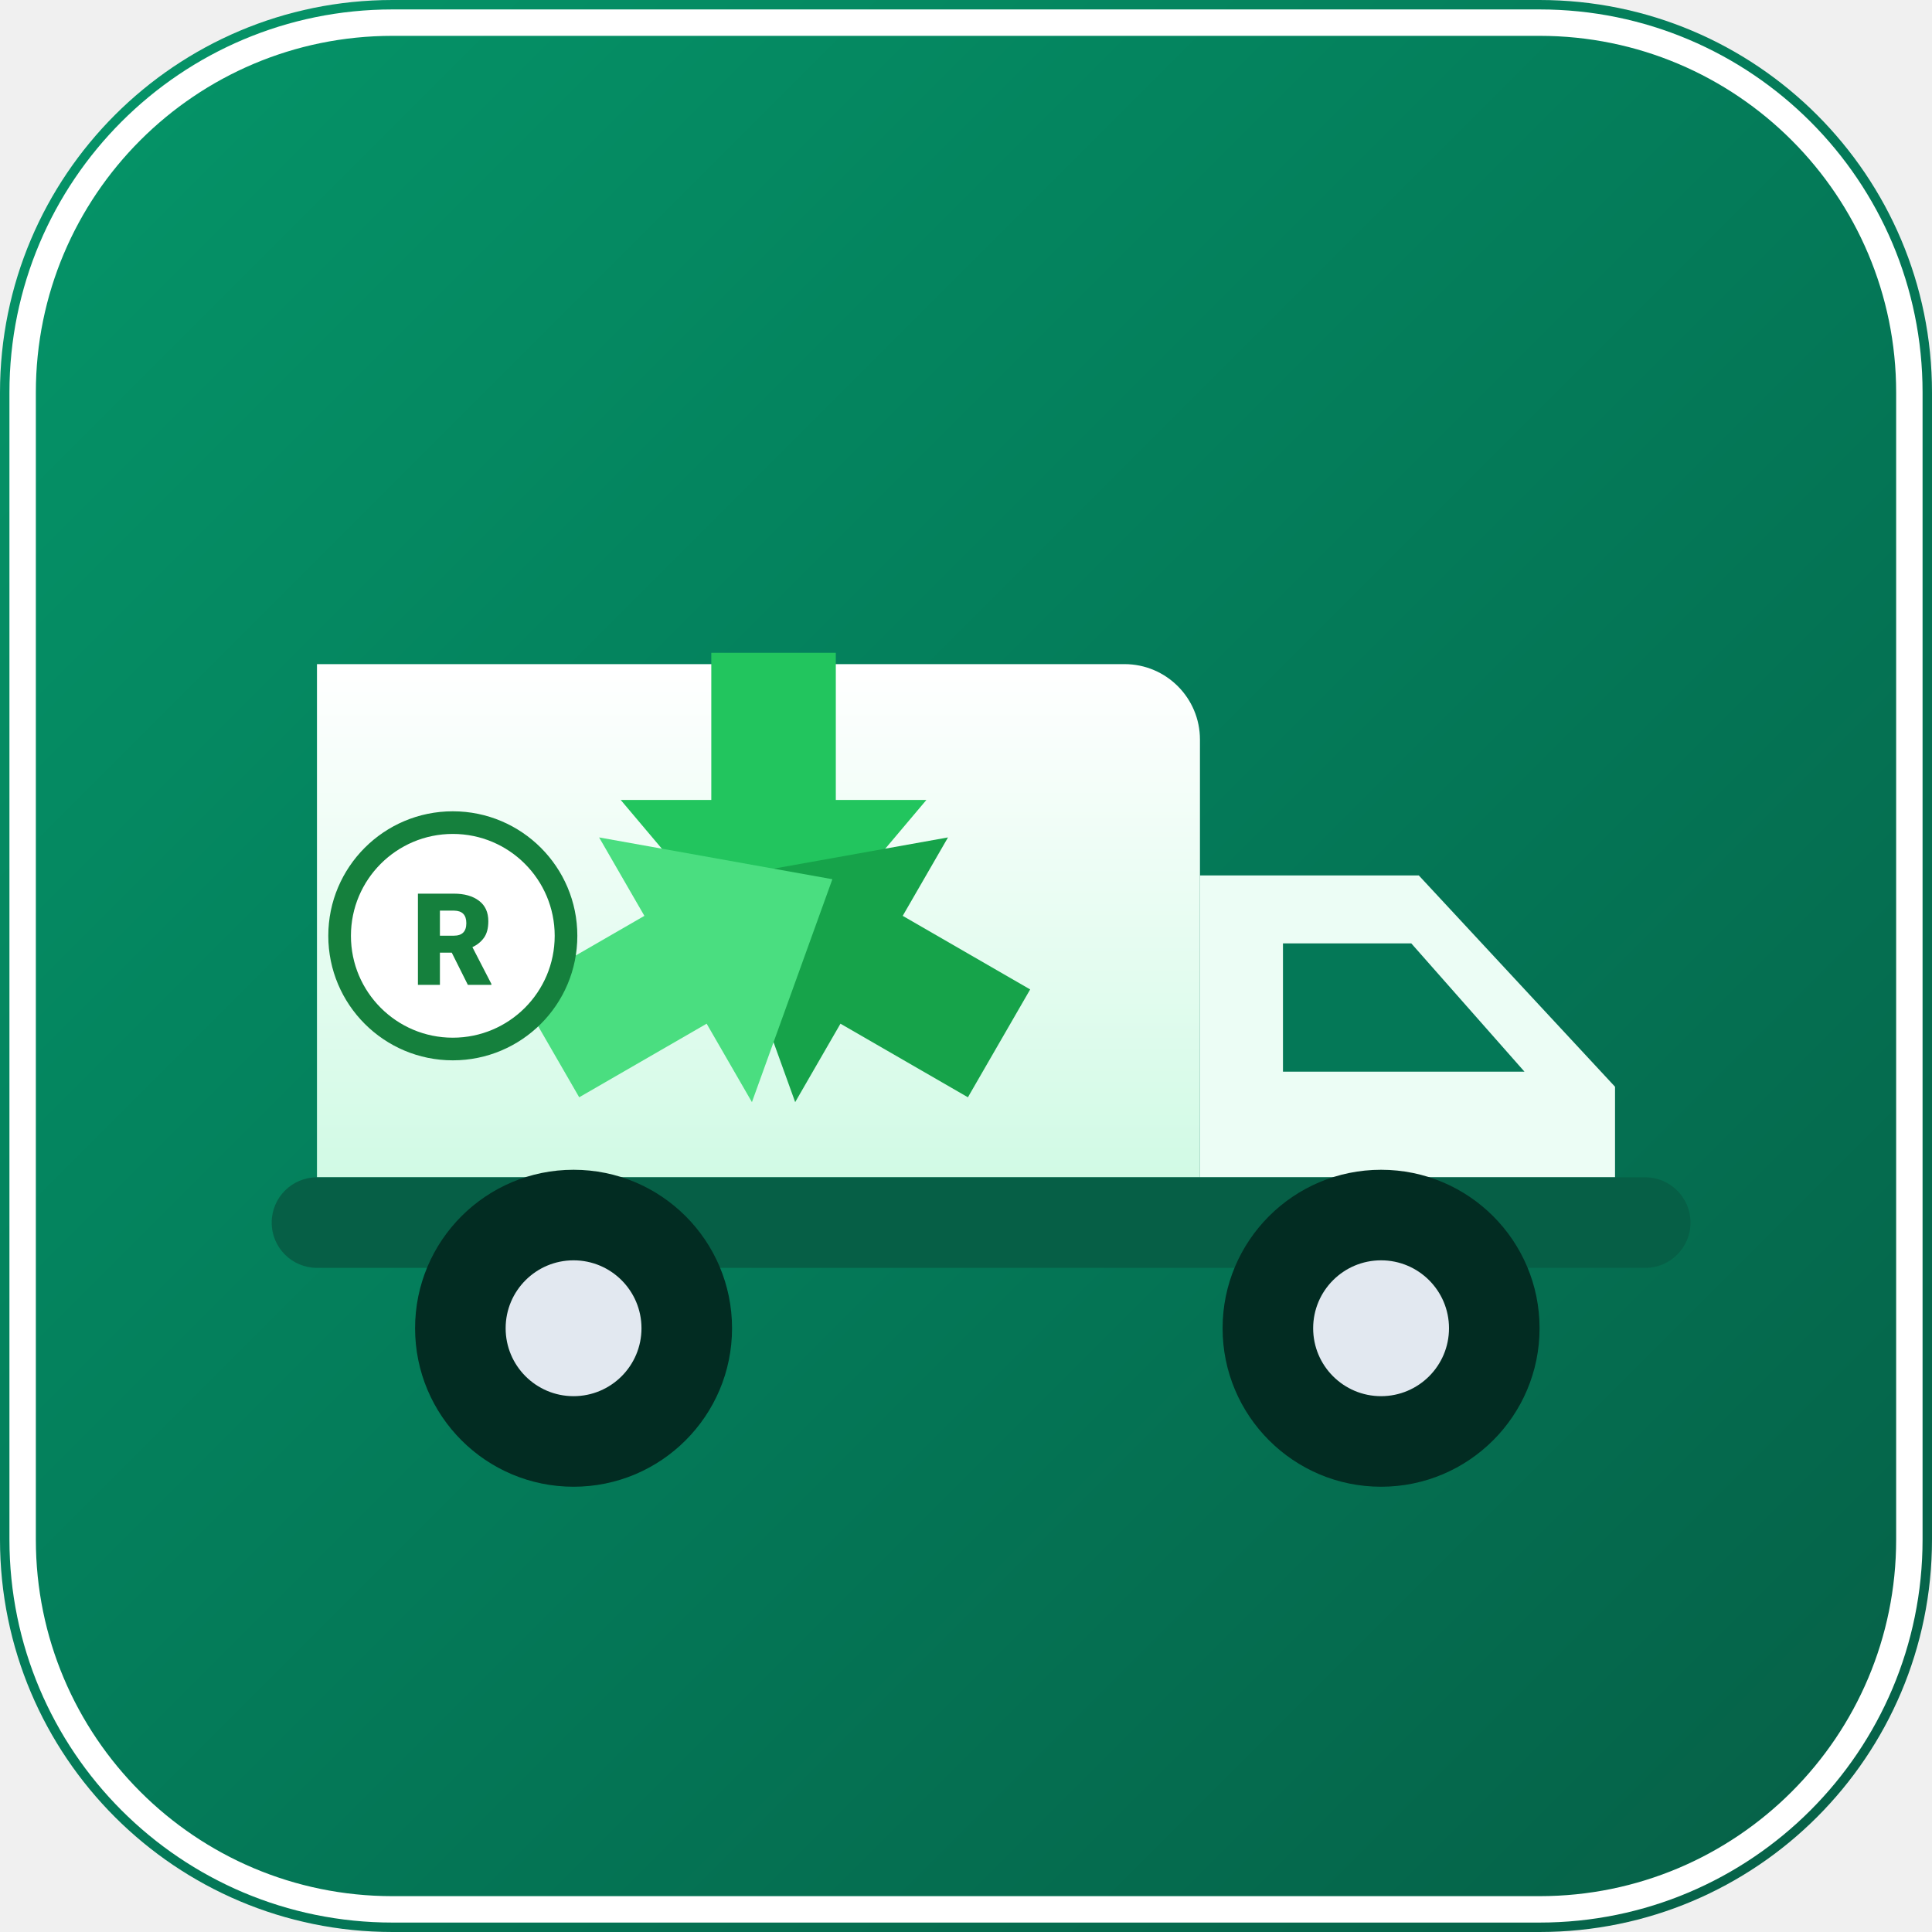
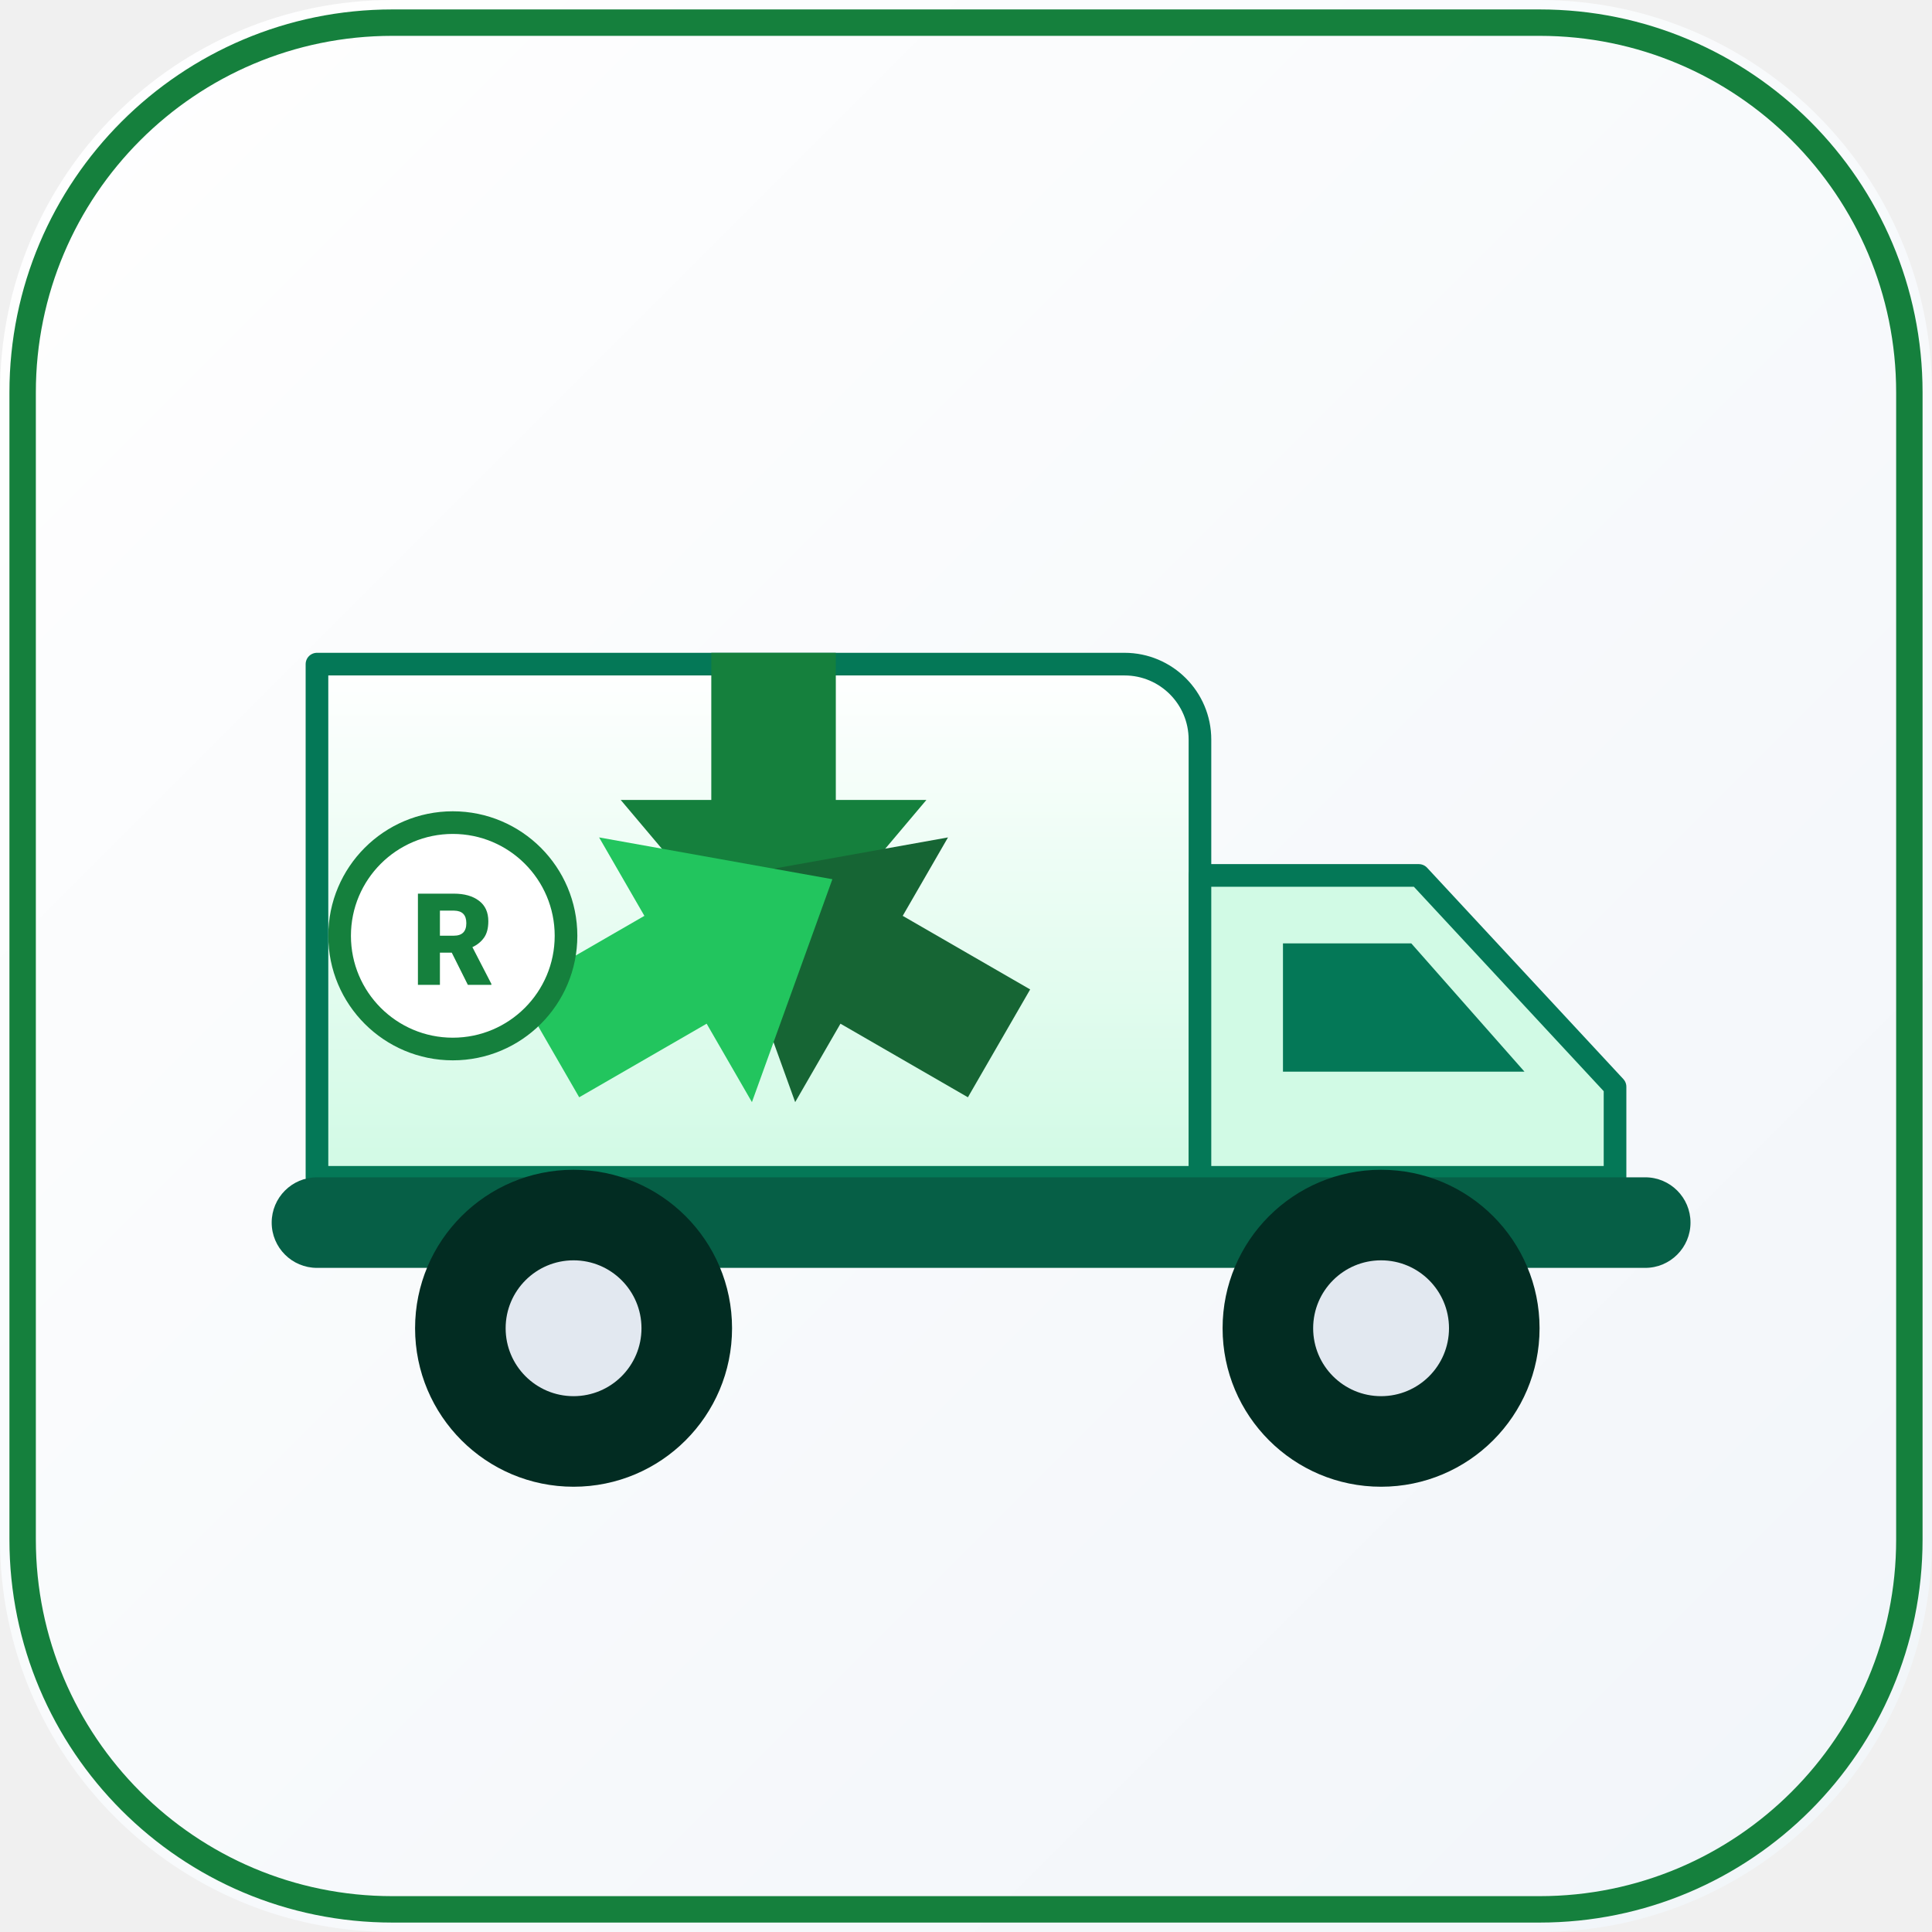
<svg xmlns="http://www.w3.org/2000/svg" viewBox="0 0 512 512" width="512" height="512" role="img" aria-label="NOTIGAS - camion de reciclaje">
  <defs>
    <linearGradient id="bgRecicla" x1="0%" y1="0%" x2="100%" y2="100%">
-       <stop offset="0%" stop-color="#059669" />
-       <stop offset="55%" stop-color="#047857" />
-       <stop offset="100%" stop-color="#065F46" />
+       <stop offset="0%" stop-color="#FFFFFF" />
+       <stop offset="100%" stop-color="#F1F5F9" />
    </linearGradient>
    <linearGradient id="cajaRecicla" x1="0%" y1="0%" x2="0%" y2="100%">
      <stop offset="0%" stop-color="#FFFFFF" />
      <stop offset="100%" stop-color="#D1FAE5" />
    </linearGradient>
  </defs>
  <rect width="512" height="512" rx="104" fill="url(#bgRecicla)" />
-   <rect width="500" height="500" x="6" y="6" rx="98" fill="none" stroke="#FFFFFF" stroke-width="7" />
-   <path d="M84 176 h214 a20 20 0 0 1 20 20 v116 H84 Z" fill="url(#cajaRecicla)" />
-   <path d="M318 232 h58 l52 56 v24 h-110 Z" fill="#ECFDF5" />
+   <rect width="500" height="500" x="6" y="6" rx="98" fill="none" stroke="#15803D" stroke-width="7" />
+   <path d="M84 176 h214 a20 20 0 0 1 20 20 v116 H84 Z" fill="url(#cajaRecicla)" stroke="#047857" stroke-width="6" stroke-linejoin="round" />
+   <path d="M318 232 h58 l52 56 v24 h-110 Z" fill="#D1FAE5" stroke="#047857" stroke-width="6" stroke-linejoin="round" />
  <path d="M340 250 h34 l30 34 h-64 Z" fill="#047857" />
  <rect x="72" y="312" width="376" height="24" rx="12" fill="#065F46" />
  <circle cx="152" cy="352" r="42" fill="#022C22" />
  <circle cx="152" cy="352" r="18" fill="#E2E8F0" />
  <circle cx="366" cy="352" r="42" fill="#022C22" />
  <circle cx="366" cy="352" r="18" fill="#E2E8F0" />
  <g transform="translate(205 242) scale(1.5)">
-     <path d="M-11 -46 L11 -46 L11 -20 L27 -20 L0 12 L-27 -20 L-11 -20 Z" fill="#22C55E" transform="rotate(0)" />
-     <path d="M-11 -46 L11 -46 L11 -20 L27 -20 L0 12 L-27 -20 L-11 -20 Z" fill="#16A34A" transform="rotate(120)" />
-     <path d="M-11 -46 L11 -46 L11 -20 L27 -20 L0 12 L-27 -20 L-11 -20 Z" fill="#4ADE80" transform="rotate(240)" />
+     <path d="M-11 -46 L11 -46 L11 -20 L27 -20 L0 12 L-27 -20 L-11 -20 Z" fill="#15803D" transform="rotate(0)" />
+     <path d="M-11 -46 L11 -46 L11 -20 L27 -20 L0 12 L-27 -20 L-11 -20 Z" fill="#166534" transform="rotate(120)" />
+     <path d="M-11 -46 L11 -46 L11 -20 L27 -20 L0 12 L-27 -20 L-11 -20 Z" fill="#22C55E" transform="rotate(240)" />
  </g>
  <circle cx="120" cy="248" r="30" fill="#FFFFFF" stroke="#15803D" stroke-width="6" />
  <text x="120" y="261" font-family="'Segoe UI', Roboto, 'Arial Black', sans-serif" font-weight="900" font-size="34" fill="#15803D" text-anchor="middle">R</text>
</svg>
